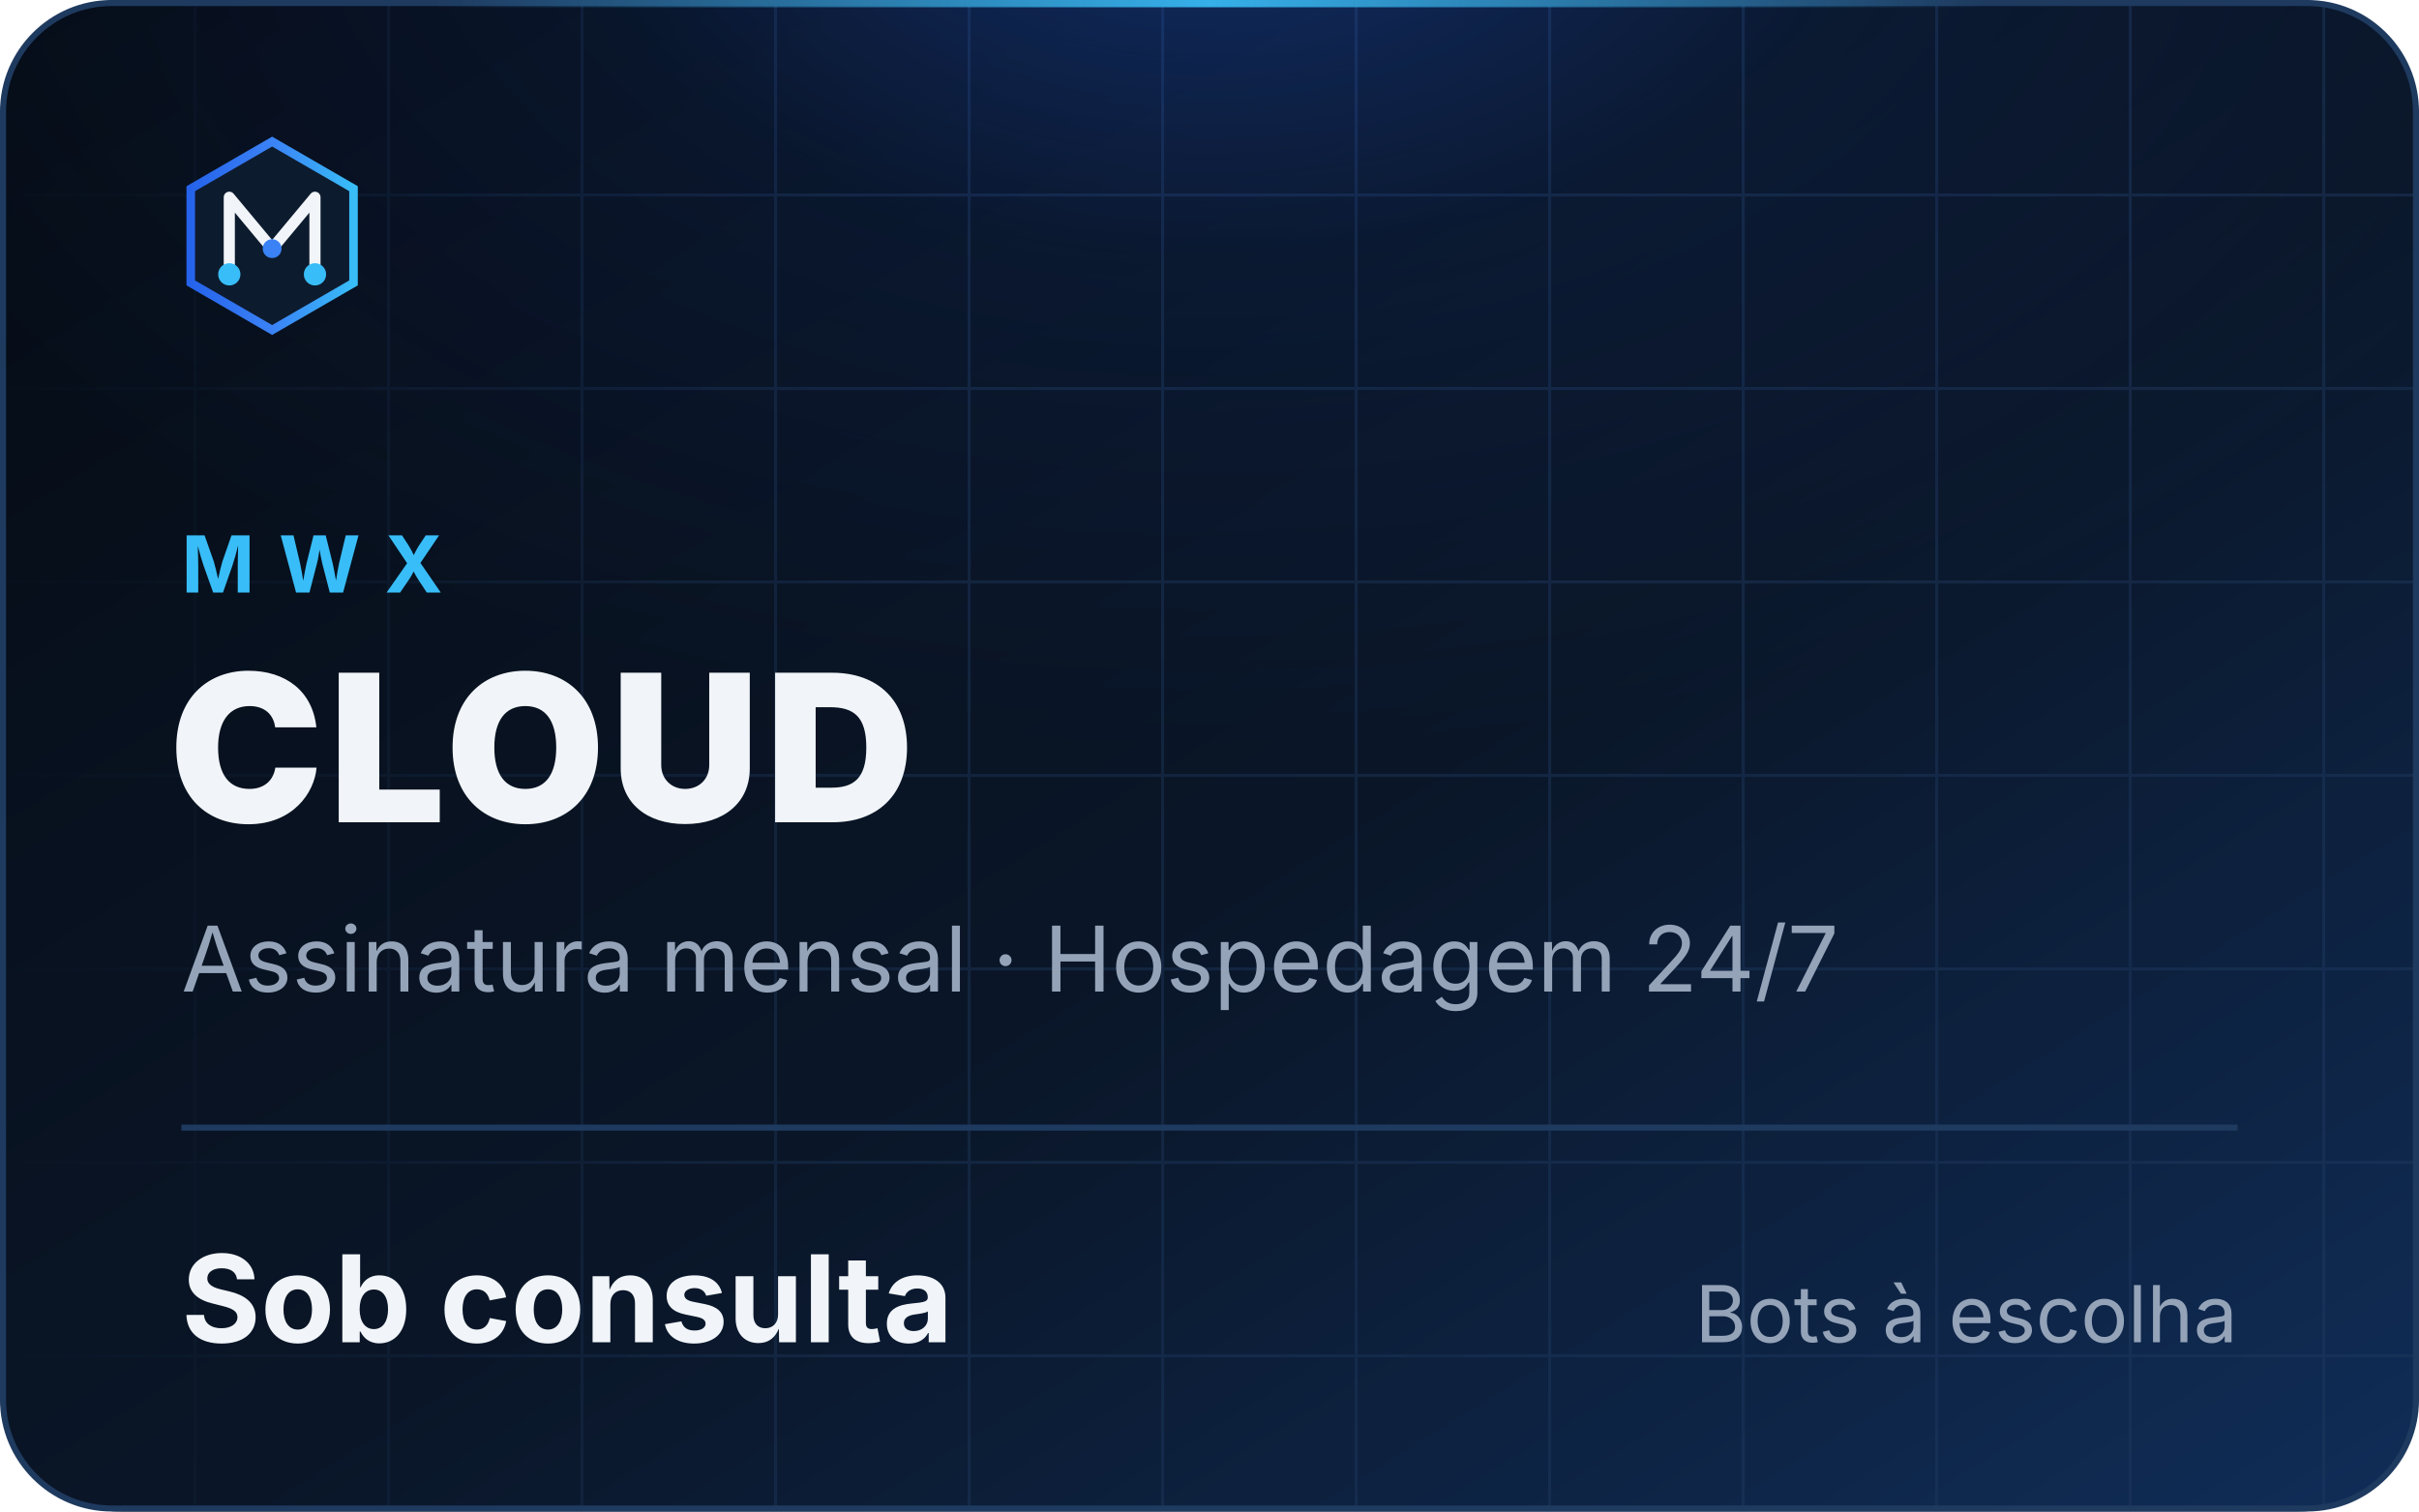
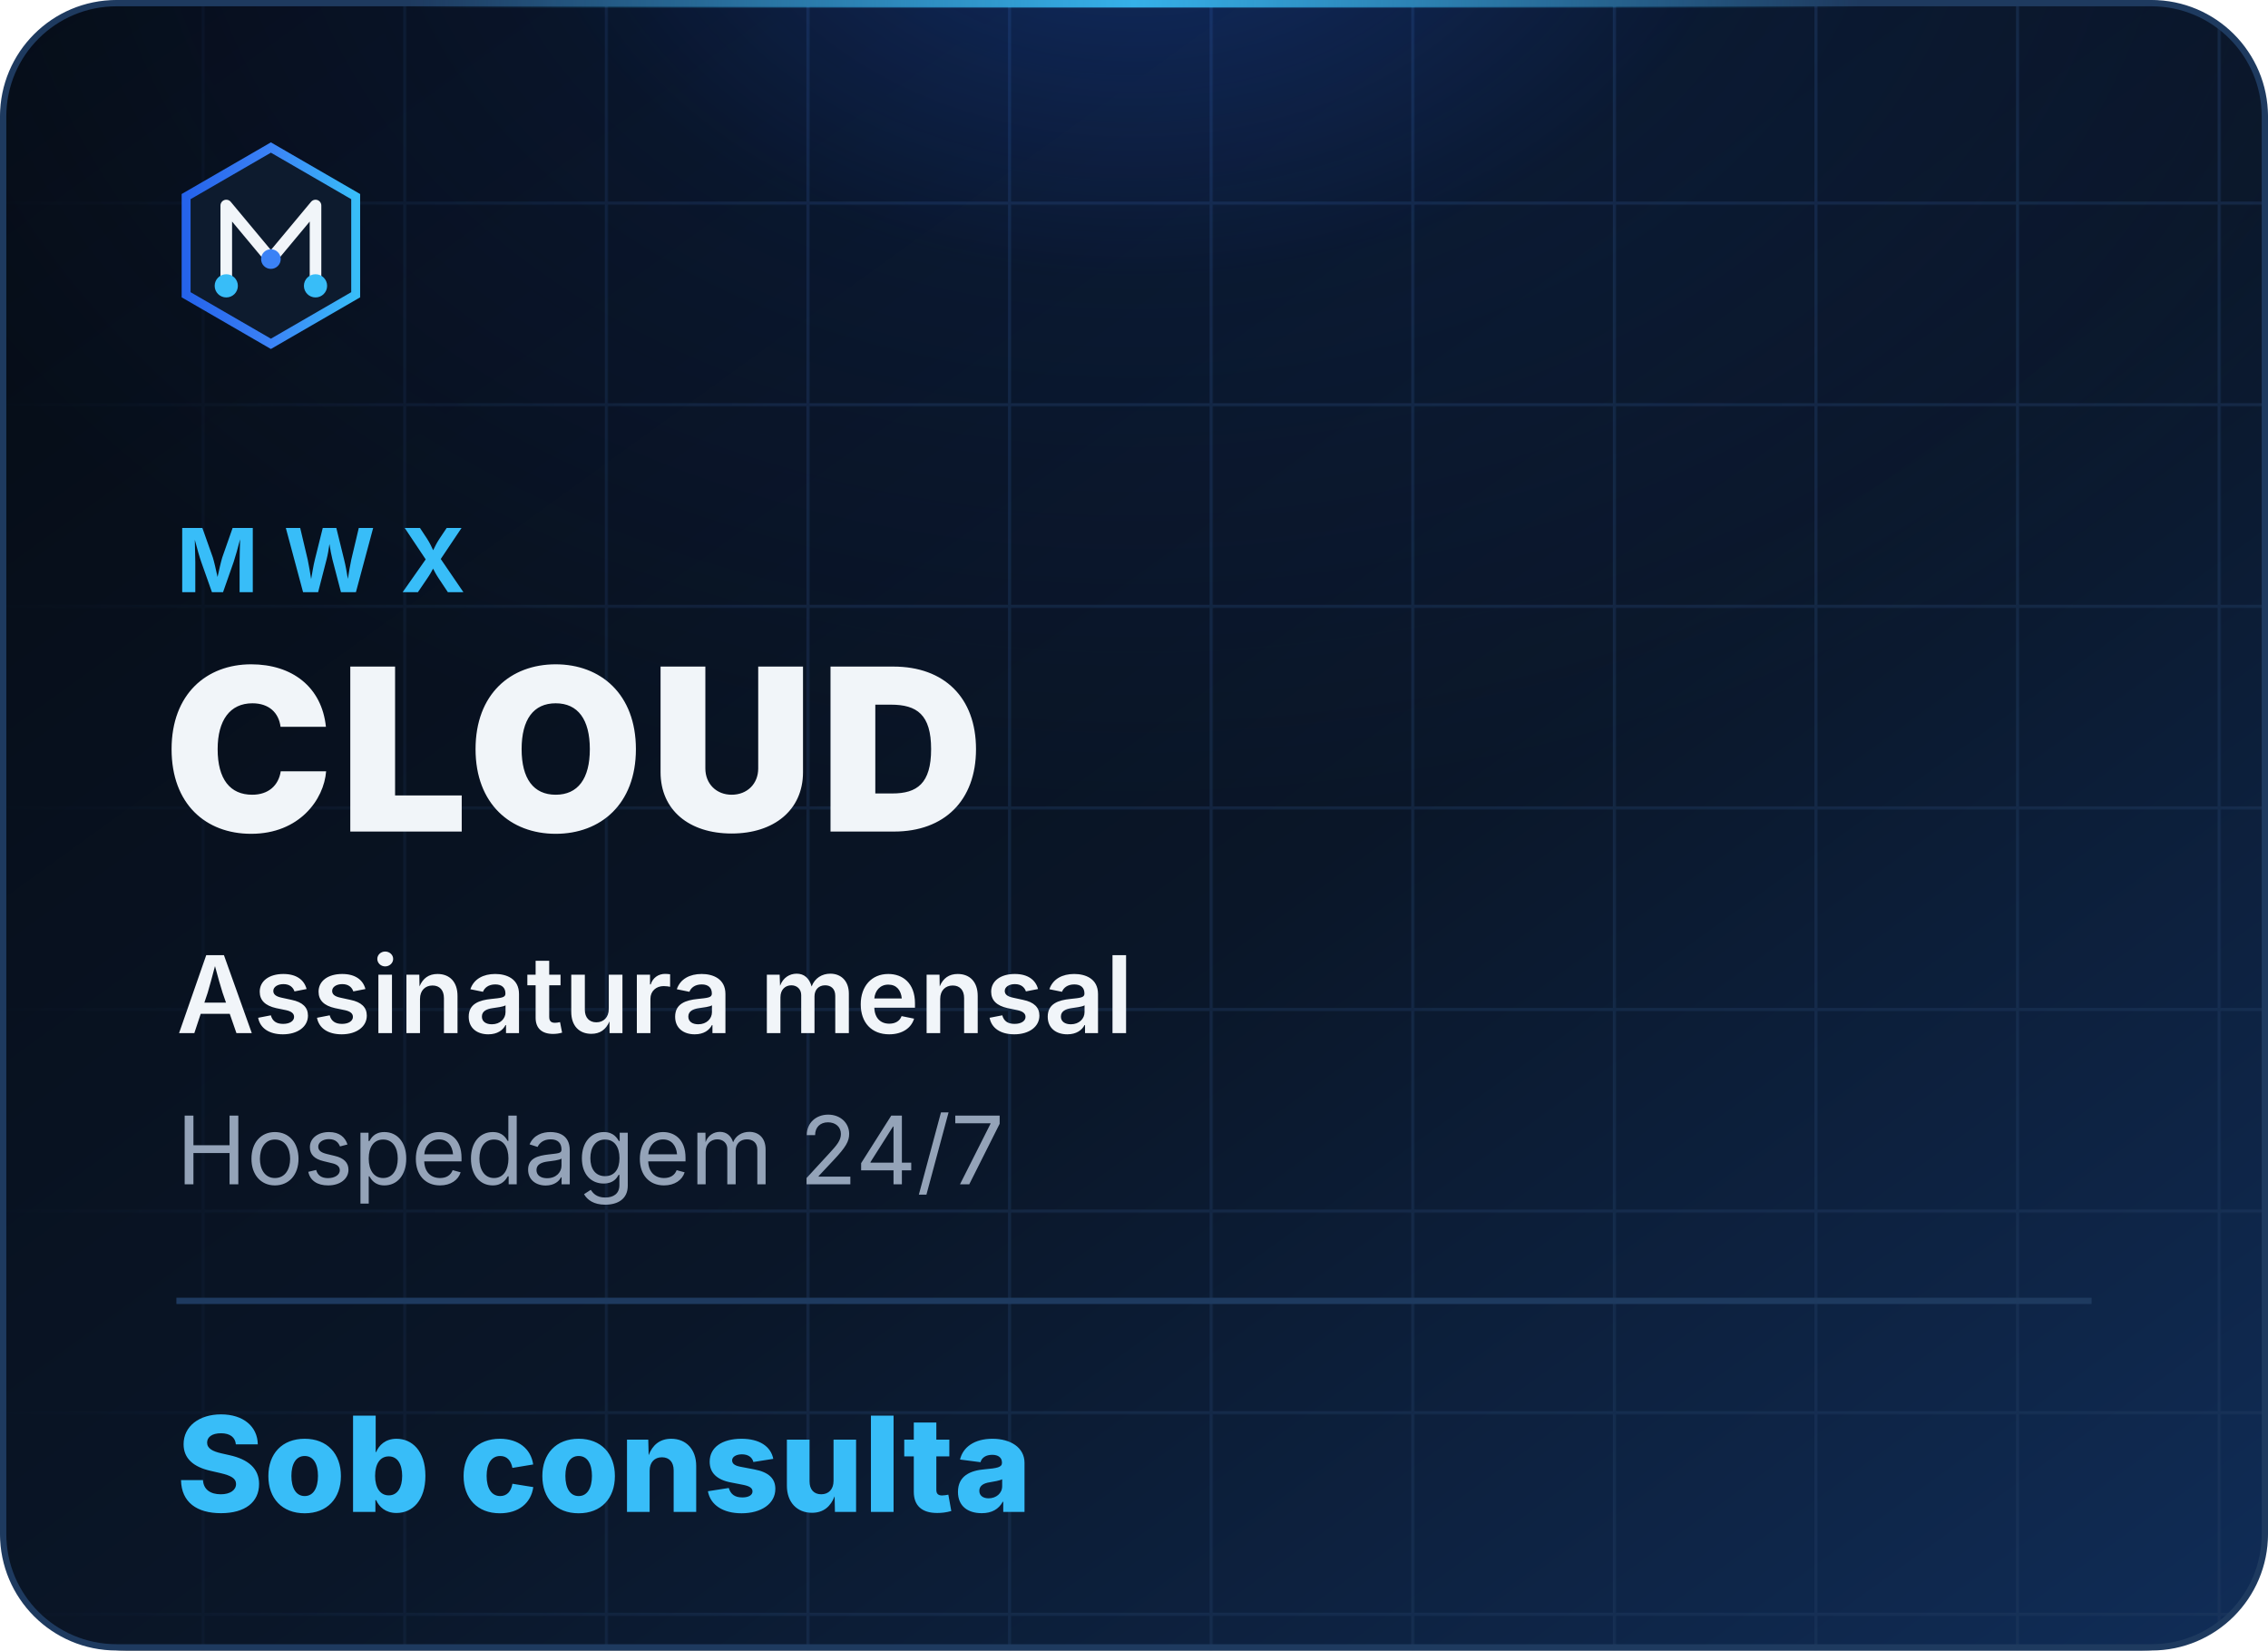
- <svg xmlns="http://www.w3.org/2000/svg" width="400" height="250" viewBox="0 0 400 250" role="img" aria-label="MWX CLOUD — Assinatura mensal · Hospedagem 24/7. Valor sob consulta." font-family="'Segoe UI', 'Inter', 'Helvetica Neue', Arial, sans-serif">
+ <svg xmlns="http://www.w3.org/2000/svg" width="360" height="262" viewBox="0 0 360 262" role="img" aria-label="MWX CLOUD: Assinatura mensal, Hospedagem 24/7. Valor sob consulta." font-family="'Segoe UI', 'Inter', 'Helvetica Neue', Arial, sans-serif">
  <defs>
    <linearGradient id="bgpcloud" x1="0" y1="0" x2="1" y2="1">
      <stop offset="0" stop-color="#050B14" />
      <stop offset=".55" stop-color="#0A1628" />
      <stop offset="1" stop-color="#102D58" />
    </linearGradient>
    <radialGradient id="glowpcloud" cx="0.5" cy="-0.1" r=".6">
      <stop offset="0" stop-color="#2563EB" stop-opacity=".38" />
      <stop offset=".45" stop-color="#2563EB" stop-opacity=".08" />
      <stop offset="1" stop-color="#2563EB" stop-opacity="0" />
    </radialGradient>
    <pattern id="gridpcloud" width="32" height="32" patternUnits="userSpaceOnUse">
      <path d="M32 0H0V32" fill="none" stroke="#1E3A5F" stroke-width="1" opacity=".45" />
    </pattern>
    <linearGradient id="edgepcloud" x1="0" y1="0" x2="1" y2="0">
      <stop offset="0" stop-color="#38BDF8" stop-opacity="0" />
      <stop offset=".5" stop-color="#38BDF8" stop-opacity=".9" />
      <stop offset="1" stop-color="#38BDF8" stop-opacity="0" />
    </linearGradient>
    <linearGradient id="txtpcloud" x1="0" y1="0" x2="1" y2="0">
      <stop offset="0" stop-color="#2563EB" />
      <stop offset=".5" stop-color="#3B82F6" />
      <stop offset="1" stop-color="#38BDF8" />
    </linearGradient>
    <linearGradient id="fadepcloud" x1="0" y1="0" x2="1" y2="0">
      <stop offset="0" stop-color="#fff" stop-opacity="0" />
      <stop offset=".35" stop-color="#fff" stop-opacity=".9" />
      <stop offset="1" stop-color="#fff" />
    </linearGradient>
    <mask id="gmpcloud">
-       <rect width="400" height="250" fill="url(#fadepcloud)" />
+       <rect width="360" height="262" fill="url(#fadepcloud)" />
    </mask>
    <clipPath id="clippcloud">
-       <rect width="400" height="250" rx="20" />
+       <rect width="360" height="262" rx="20" />
    </clipPath>
  </defs>
  <g clip-path="url(#clippcloud)">
-     <rect width="400" height="250" fill="url(#bgpcloud)" />
-     <rect width="400" height="250" fill="url(#gridpcloud)" mask="url(#gmpcloud)" />
-     <rect width="400" height="250" fill="url(#glowpcloud)" />
+     <rect width="360" height="262" fill="url(#bgpcloud)" />
+     <rect width="360" height="262" fill="url(#gridpcloud)" mask="url(#gmpcloud)" />
+     <rect width="360" height="262" fill="url(#glowpcloud)" />
  </g>
-   <rect x=".5" y=".5" width="399" height="249" rx="18" fill="none" stroke="#1E3A5F" />
-   <rect x="72" y="0" width="256" height="1.2" fill="url(#edgepcloud)" />
-   <g transform="translate(28 22) scale(0.7083)">
+   <rect x=".5" y=".5" width="359" height="261" rx="18" fill="none" stroke="#1E3A5F" />
+   <rect x="65" y="0" width="230" height="1.2" fill="url(#edgepcloud)" />
+   <g transform="translate(26 22) scale(0.7083)">
    <path d="M24 2 43 13v22L24 46 5 35V13Z" fill="#0D1B2E" stroke="url(#txtpcloud)" stroke-width="2" />
    <path d="M14 33V15l10 12 10-12v18" fill="none" stroke="#F1F5F9" stroke-width="2.6" stroke-linecap="round" stroke-linejoin="round" />
    <circle cx="14" cy="33" r="2.6" fill="#38BDF8" />
    <circle cx="34" cy="33" r="2.6" fill="#38BDF8" />
    <circle cx="24" cy="27" r="2.2" fill="#3B82F6" />
  </g>
-   <text x="30" y="98" fill="#38BDF8" font-size="13" font-weight="700" letter-spacing="4">MWX</text>
-   <text x="28" y="136" fill="#F1F5F9" font-size="34" font-weight="900" letter-spacing="1">CLOUD</text>
-   <text x="30" y="164" fill="#94A3B8" font-size="15">Assinatura mensal · Hospedagem 24/7</text>
-   <rect x="30" y="186" width="340" height="1" fill="#1E3A5F" />
-   <text x="30" y="222" fill="#F1F5F9" font-size="20" font-weight="700">Sob consulta</text>
-   <text x="370" y="222" text-anchor="end" fill="#94A3B8" font-size="13">Bots à escolha</text>
+   <text x="28" y="94" fill="#38BDF8" font-size="14" font-weight="700" letter-spacing="4">MWX</text>
+   <text x="26" y="132" fill="#F1F5F9" font-size="36" font-weight="900" letter-spacing="1">CLOUD</text>
+   <text x="28" y="164" fill="#F1F5F9" font-size="17" font-weight="600">Assinatura mensal</text>
+   <text x="28" y="188" fill="#94A3B8" font-size="15">Hospedagem 24/7</text>
+   <rect x="28" y="206" width="304" height="1" fill="#1E3A5F" />
+   <text x="28" y="240" fill="#38BDF8" font-size="21" font-weight="800">Sob consulta</text>
</svg>
